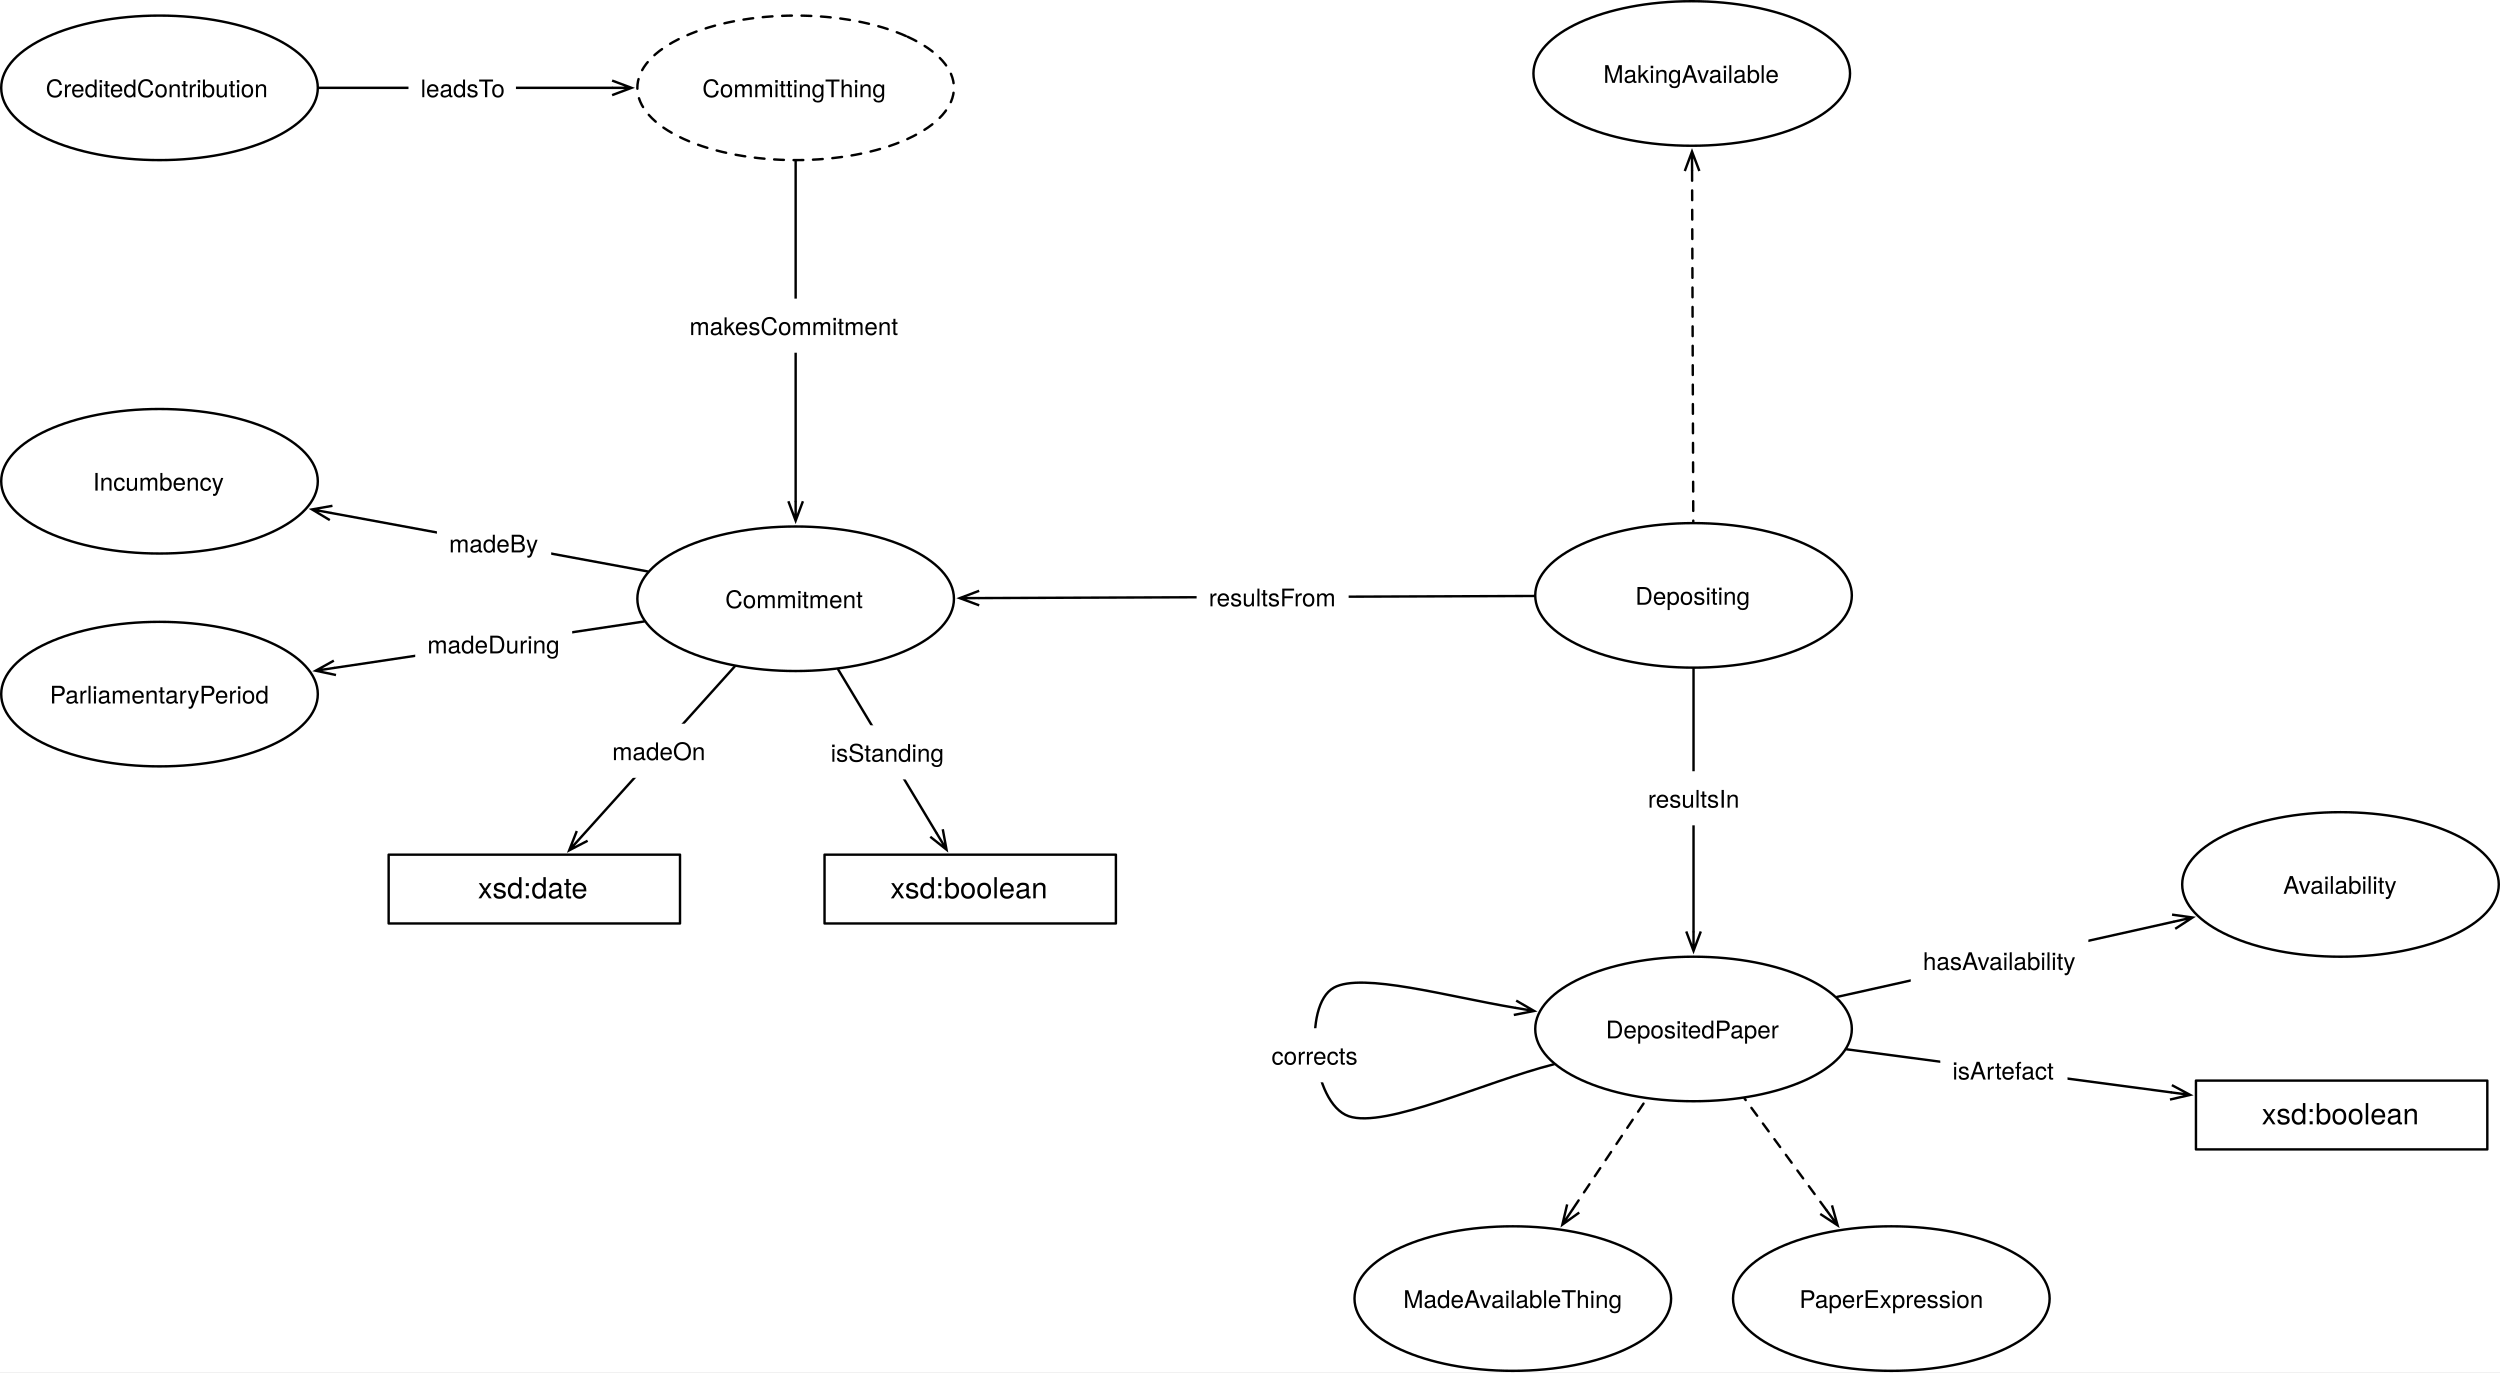
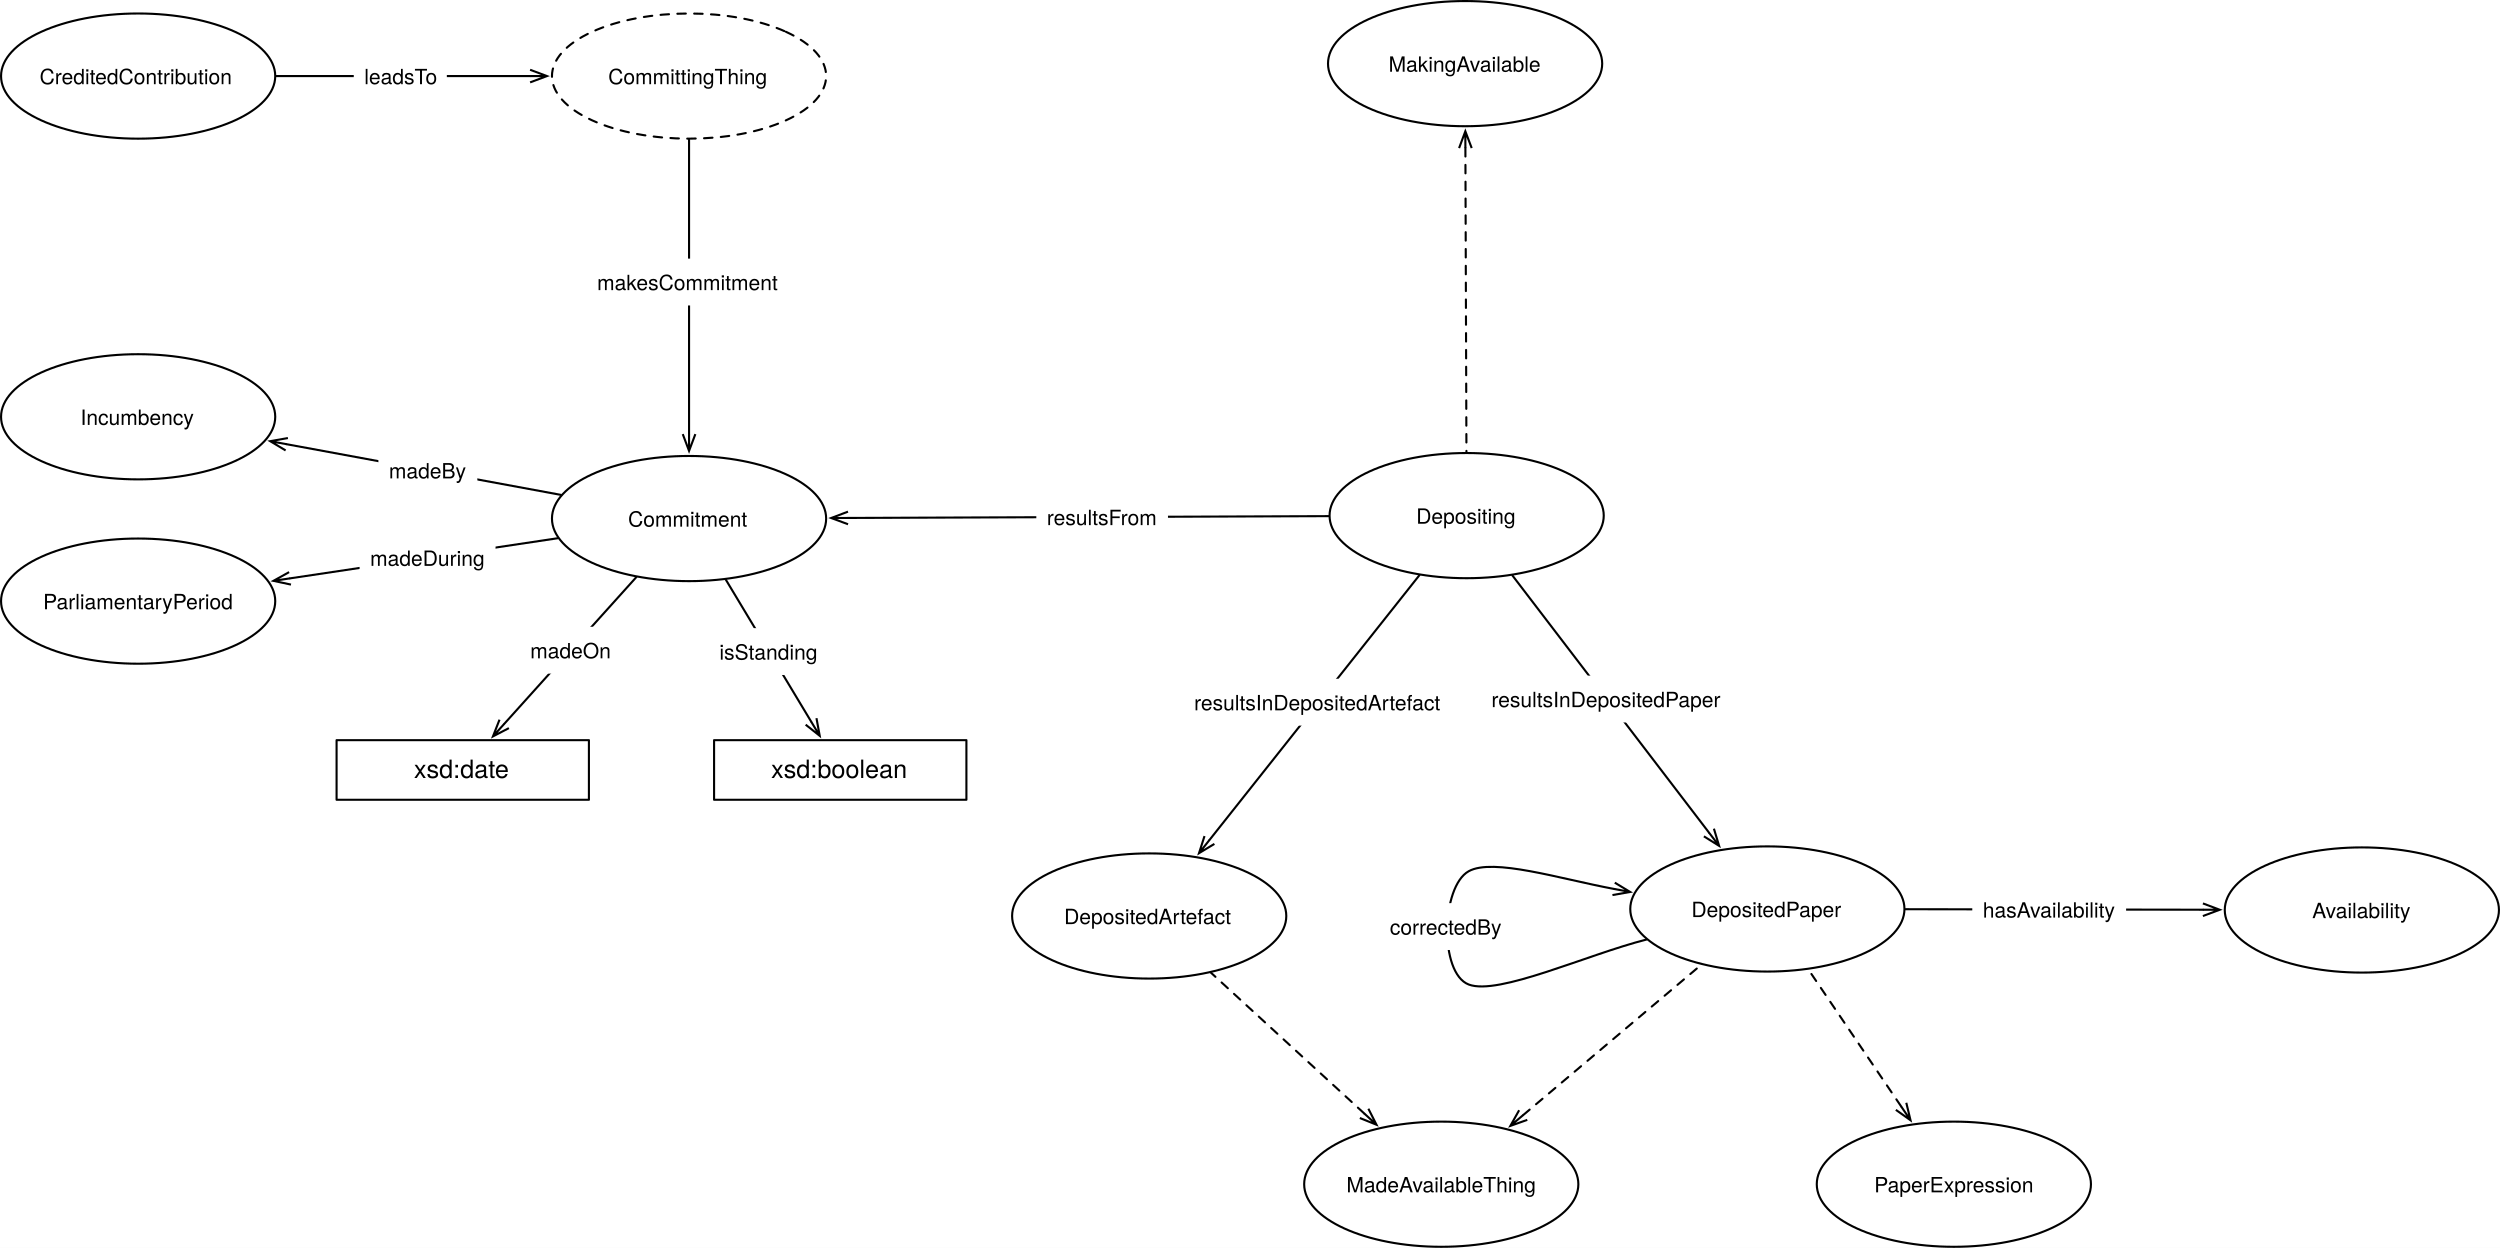
- <svg xmlns="http://www.w3.org/2000/svg" version="1.1" viewBox="184.813 101.547 1029.653 565.095" width="1029.653" height="565.095">
+ <svg xmlns="http://www.w3.org/2000/svg" version="1.1" viewBox="184.813 101.547 1188.93 593.441" width="1188.93" height="593.441">
  <defs>
    <marker orient="auto" overflow="visible" markerUnits="strokeWidth" id="StickArrow_Marker" stroke-linejoin="miter" stroke-miterlimit="10" viewBox="-9 -4 10 8" markerWidth="10" markerHeight="8" color="black">
      <g>
        <path d="M -8 0 L 0 0 M 0 3 L -8 0 L 0 -3" fill="none" stroke="currentColor" stroke-width="1" />
      </g>
    </marker>
    <marker orient="auto" overflow="visible" markerUnits="strokeWidth" id="StickArrow_Marker_2" stroke-linejoin="miter" stroke-miterlimit="10" viewBox="-1 -4 10 8" markerWidth="10" markerHeight="8" color="black">
      <g>
        <path d="M 8 0 L 0 0 M 0 -3 L 8 0 L 0 3" fill="none" stroke="currentColor" stroke-width="1" />
      </g>
    </marker>
  </defs>
  <g id="Canvas_1" stroke-opacity="1" fill="none" stroke-dasharray="none" fill-opacity="1" stroke="none">
-     <rect fill="white" x="184.813" y="101.547" width="1029.653" height="565.095" />
+     <rect fill="white" x="184.813" y="101.547" width="1188.93" height="593.441" />
    <g id="Canvas_1_Layer_1">
      <g id="Line_1108">
        <line x1="881.713" y1="171.975" x2="882.209" y2="316.496" marker-start="url(#StickArrow_Marker)" stroke="black" stroke-linecap="round" stroke-linejoin="round" stroke-dasharray="4.0,4.0" stroke-width="1" />
      </g>
      <g id="Graphic_1107">
        <ellipse cx="882.313" cy="346.76" rx="65.197" ry="29.764" fill="white" />
        <ellipse cx="882.313" cy="346.76" rx="65.197" ry="29.764" stroke="black" stroke-linecap="round" stroke-linejoin="round" stroke-width="1" />
        <text transform="translate(835.1551 340.6196)" fill="black">
          <tspan font-family="Helvetica Neue" font-size="10" fill="black" x="23.172" y="10">Depositing</tspan>
        </text>
      </g>
      <g id="Graphic_1103">
        <ellipse cx="512.509" cy="348.155" rx="65.197" ry="29.764" fill="white" />
        <ellipse cx="512.509" cy="348.155" rx="65.197" ry="29.764" stroke="black" stroke-linecap="round" stroke-linejoin="round" stroke-width="1" />
        <text transform="translate(465.352 342.0147)" fill="black">
          <tspan font-family="Helvetica Neue" font-size="10" fill="black" x="18.157" y="10">Commitment</tspan>
        </text>
      </g>
      <g id="Line_1102">
        <line x1="816.618" y1="347.007" x2="588.104" y2="347.869" marker-end="url(#StickArrow_Marker_2)" stroke="black" stroke-linecap="round" stroke-linejoin="round" stroke-width="1" />
      </g>
      <g id="Graphic_1101">
        <rect x="677.657" y="336.274" width="62.61" height="22.28" fill="white" />
        <text transform="translate(682.6572 341.2735)" fill="black">
          <tspan font-family="Helvetica Neue" font-size="10" fill="black" x="2877698e-19" y="10">resultsFrom</tspan>
        </text>
      </g>
      <g id="Line_1100">
        <line x1="512.509" y1="167.992" x2="512.509" y2="307.991" marker-end="url(#StickArrow_Marker_2)" stroke="black" stroke-linecap="round" stroke-linejoin="round" stroke-width="1" />
      </g>
      <g id="Graphic_1099">
        <rect x="463.779" y="224.539" width="97.46" height="22.28" fill="white" />
        <text transform="translate(468.7794 229.5388)" fill="black">
          <tspan font-family="Helvetica Neue" font-size="10" fill="black" x="0" y="10">makesCommitment</tspan>
        </text>
      </g>
      <g id="Graphic_1097">
        <ellipse cx="250.509" cy="387.425" rx="65.197" ry="29.764" fill="white" />
        <ellipse cx="250.509" cy="387.425" rx="65.197" ry="29.764" stroke="black" stroke-linecap="round" stroke-linejoin="round" stroke-width="1" />
        <text transform="translate(203.352 381.285)" fill="black">
          <tspan font-family="Helvetica Neue" font-size="10" fill="black" x="1.972" y="10">ParliamentaryPeriod</tspan>
        </text>
      </g>
      <g id="Line_1096">
        <line x1="450.058" y1="357.515" x2="322.752" y2="376.597" marker-end="url(#StickArrow_Marker_2)" stroke="black" stroke-linecap="round" stroke-linejoin="round" stroke-width="1" />
      </g>
      <g id="Graphic_1095">
        <rect x="355.827" y="355.654" width="64.65" height="22.28" fill="white" />
        <text transform="translate(360.8268 360.6542)" fill="black">
          <tspan font-family="Helvetica Neue" font-size="10" fill="black" x="7247536e-19" y="10">madeDuring</tspan>
        </text>
      </g>
      <g id="Graphic_1094">
        <ellipse cx="250.509" cy="299.76" rx="65.197" ry="29.764" fill="white" />
        <ellipse cx="250.509" cy="299.76" rx="65.197" ry="29.764" stroke="black" stroke-linecap="round" stroke-linejoin="round" stroke-width="1" />
        <text transform="translate(203.352 293.6198)" fill="black">
          <tspan font-family="Helvetica Neue" font-size="10" fill="black" x="19.737" y="10">Incumbency</tspan>
        </text>
      </g>
      <g id="Line_1093">
        <line x1="451.565" y1="336.897" x2="321.189" y2="312.815" marker-end="url(#StickArrow_Marker_2)" stroke="black" stroke-linecap="round" stroke-linejoin="round" stroke-width="1" />
      </g>
      <g id="Graphic_1092">
        <rect x="364.773" y="314.071" width="47.05" height="22.28" fill="white" />
        <text transform="translate(369.7728 319.0711)" fill="black">
          <tspan font-family="Helvetica Neue" font-size="10" fill="black" x="0" y="10">madeBy</tspan>
        </text>
      </g>
      <g id="Graphic_1091">
-         <ellipse cx="882.313" cy="525.342" rx="65.197" ry="29.764" fill="white" />
-         <ellipse cx="882.313" cy="525.342" rx="65.197" ry="29.764" stroke="black" stroke-linecap="round" stroke-linejoin="round" stroke-width="1" />
-         <text transform="translate(835.1551 519.2022)" fill="black">
+         <ellipse cx="1025.32" cy="533.831" rx="65.197" ry="29.764" fill="white" />
+         <ellipse cx="1025.32" cy="533.831" rx="65.197" ry="29.764" stroke="black" stroke-linecap="round" stroke-linejoin="round" stroke-width="1" />
+         <text transform="translate(978.162 527.6907)" fill="black">
          <tspan font-family="Helvetica Neue" font-size="10" fill="black" x="11.042" y="10">DepositedPaper</tspan>
        </text>
      </g>
      <g id="Line_1090">
-         <line x1="882.313" y1="377.023" x2="882.313" y2="485.178" marker-end="url(#StickArrow_Marker_2)" stroke="black" stroke-linecap="round" stroke-linejoin="round" stroke-width="1" />
+         <line x1="904.104" y1="375.265" x2="997.516" y2="497.46" marker-end="url(#StickArrow_Marker_2)" stroke="black" stroke-linecap="round" stroke-linejoin="round" stroke-width="1" />
      </g>
      <g id="Graphic_1089">
-         <rect x="858.513" y="419.191" width="47.6" height="22.28" fill="white" />
-         <text transform="translate(863.5126 424.1911)" fill="black">
-           <tspan font-family="Helvetica Neue" font-size="10" fill="black" x="0" y="10">resultsIn</tspan>
+         <rect x="889.084" y="422.854" width="119.83" height="22.28" fill="white" />
+         <text transform="translate(894.0839 427.8537)" fill="black">
+           <tspan font-family="Helvetica Neue" font-size="10" fill="black" x="8739676e-19" y="10">resultsInDepositedPaper</tspan>
        </text>
      </g>
      <g id="Line_1088">
-         <line x1="832.749" y1="599.273" x2="862.95" y2="554.224" marker-start="url(#StickArrow_Marker)" stroke="black" stroke-linecap="round" stroke-linejoin="round" stroke-dasharray="4.0,4.0" stroke-width="1" />
+         <line x1="909.21" y1="631.83" x2="993.912" y2="560.34" marker-start="url(#StickArrow_Marker)" stroke="black" stroke-linecap="round" stroke-linejoin="round" stroke-dasharray="4.0,4.0" stroke-width="1" />
      </g>
      <g id="Line_1087">
-         <path d="M 824.78 539.89 C 796.612 547.012 755.367 566.52 740.267 561.26 C 725.168 555.999 721.122 515.53 734.173 508.324 C 745.784 501.913 781.275 512.026 808.777 516.611" marker-end="url(#StickArrow_Marker_2)" stroke="black" stroke-linecap="round" stroke-linejoin="round" stroke-width="1" />
+         <path d="M 967.787 548.378 C 939.619 555.501 897.358 575.162 883.274 569.748 C 869.19 564.334 870.158 523.209 883.274 515.89 C 894.841 509.435 926.817 519.52 952.201 524.265" marker-end="url(#StickArrow_Marker_2)" stroke="black" stroke-linecap="round" stroke-linejoin="round" stroke-width="1" />
      </g>
      <g id="Graphic_1086">
-         <rect x="703.498" y="525.029" width="46.48" height="22.28" fill="white" />
-         <text transform="translate(708.4976 530.0287)" fill="black">
-           <tspan font-family="Helvetica Neue" font-size="10" fill="black" x="0" y="10">corrects</tspan>
+         <rect x="840.787" y="531.056" width="64.63" height="22.28" fill="white" />
+         <text transform="translate(845.7871 536.0556)" fill="black">
+           <tspan font-family="Helvetica Neue" font-size="10" fill="black" x="50803806e-20" y="10">correctedBy</tspan>
        </text>
      </g>
      <g id="Graphic_1085">
-         <ellipse cx="1148.769" cy="465.815" rx="65.197" ry="29.764" fill="white" />
-         <ellipse cx="1148.769" cy="465.815" rx="65.197" ry="29.764" stroke="black" stroke-linecap="round" stroke-linejoin="round" stroke-width="1" />
-         <text transform="translate(1101.612 459.6747)" fill="black">
+         <ellipse cx="1308.046" cy="534.315" rx="65.197" ry="29.764" fill="white" />
+         <ellipse cx="1308.046" cy="534.315" rx="65.197" ry="29.764" stroke="black" stroke-linecap="round" stroke-linejoin="round" stroke-width="1" />
+         <text transform="translate(1260.889 528.1752)" fill="black">
          <tspan font-family="Helvetica Neue" font-size="10" fill="black" x="23.547" y="10">Availability</tspan>
        </text>
      </g>
      <g id="Line_1084">
-         <line x1="941.377" y1="512.147" x2="1080.043" y2="481.168" marker-end="url(#StickArrow_Marker_2)" stroke="black" stroke-linecap="round" stroke-linejoin="round" stroke-width="1" />
+         <line x1="1091.016" y1="533.943" x2="1232.45" y2="534.186" marker-end="url(#StickArrow_Marker_2)" stroke="black" stroke-linecap="round" stroke-linejoin="round" stroke-width="1" />
      </g>
      <g id="Graphic_1083">
-         <rect x="971.779" y="486.044" width="73.15" height="22.28" fill="white" />
-         <text transform="translate(976.7795 491.0439)" fill="black">
+         <rect x="1122.776" y="522.92" width="73.15" height="22.28" fill="white" />
+         <text transform="translate(1127.776 527.9204)" fill="black">
          <tspan font-family="Helvetica Neue" font-size="10" fill="black" x="7247536e-19" y="10">hasAvailability</tspan>
        </text>
      </g>
      <g id="Graphic_1080">
        <rect x="344.882" y="453.543" width="120" height="28.346" fill="white" />
        <rect x="344.882" y="453.543" width="120" height="28.346" stroke="black" stroke-linecap="round" stroke-linejoin="round" stroke-width="1" />
        <text transform="translate(349.8819 460.5485)" fill="black">
          <tspan font-family="Helvetica Neue" font-size="12" fill="black" x="31.774" y="11">xsd:date</tspan>
        </text>
      </g>
      <g id="Line_1079">
        <line x1="487.387" y1="376.063" x2="424.598" y2="445.814" marker-end="url(#StickArrow_Marker_2)" stroke="black" stroke-linecap="round" stroke-linejoin="round" stroke-width="1" />
      </g>
      <g id="Graphic_1078">
        <rect x="431.972" y="399.622" width="48.36" height="22.28" fill="white" />
        <text transform="translate(436.9717 404.6217)" fill="black">
          <tspan font-family="Helvetica Neue" font-size="10" fill="black" x="29132252e-20" y="10">madeOn</tspan>
        </text>
      </g>
      <g id="Graphic_1077">
        <ellipse cx="512.509" cy="137.728" rx="65.197" ry="29.764" fill="white" />
        <path d="M 558.611 116.682 C 584.072 128.305 584.072 147.151 558.611 158.774 C 533.15 170.398 491.869 170.398 466.408 158.774 C 440.947 147.151 440.947 128.305 466.408 116.682 C 491.869 105.058 533.15 105.058 558.611 116.682" stroke="black" stroke-linecap="round" stroke-linejoin="round" stroke-dasharray="4.0,4.0" stroke-width="1" />
        <text transform="translate(465.352 131.5882)" fill="black">
          <tspan font-family="Helvetica Neue" font-size="10" fill="black" x="8.717" y="10">CommittingThing</tspan>
        </text>
      </g>
      <g id="Graphic_1076">
        <ellipse cx="250.509" cy="137.728" rx="65.197" ry="29.764" fill="white" />
        <ellipse cx="250.509" cy="137.728" rx="65.197" ry="29.764" stroke="black" stroke-linecap="round" stroke-linejoin="round" stroke-width="1" />
        <text transform="translate(203.352 131.5882)" fill="black">
          <tspan font-family="Helvetica Neue" font-size="10" fill="black" x=".297" y="10">CreditedContribution</tspan>
        </text>
      </g>
      <g id="Line_1074">
        <line x1="316.206" y1="137.728" x2="436.913" y2="137.728" marker-end="url(#StickArrow_Marker_2)" stroke="black" stroke-linecap="round" stroke-linejoin="round" stroke-width="1" />
      </g>
      <g id="Graphic_1073">
        <rect x="353.052" y="126.588" width="44.26" height="22.28" fill="white" />
        <text transform="translate(358.0516 131.5882)" fill="black">
          <tspan font-family="Helvetica Neue" font-size="10" fill="black" x="0" y="10">leadsTo</tspan>
        </text>
      </g>
-       <g id="Graphic_1072">
-         <rect x="1089.242" y="546.602" width="120" height="28.346" fill="white" />
-         <rect x="1089.242" y="546.602" width="120" height="28.346" stroke="black" stroke-linecap="round" stroke-linejoin="round" stroke-width="1" />
-         <text transform="translate(1094.242 553.6073)" fill="black">
-           <tspan font-family="Helvetica Neue" font-size="12" fill="black" x="22.108" y="11">xsd:boolean</tspan>
-         </text>
-       </g>
-       <g id="Line_1071">
-         <line x1="945.424" y1="533.72" x2="1078.932" y2="551.442" marker-end="url(#StickArrow_Marker_2)" stroke="black" stroke-linecap="round" stroke-linejoin="round" stroke-width="1" />
-       </g>
-       <g id="Graphic_1070">
-         <rect x="983.941" y="531.171" width="52.4" height="22.28" fill="white" />
-         <text transform="translate(988.941 536.1706)" fill="black">
-           <tspan font-family="Helvetica Neue" font-size="10" fill="black" x="7283063e-19" y="10">isArtefact</tspan>
-         </text>
-       </g>
      <g id="Graphic_1110">
        <ellipse cx="881.575" cy="131.811" rx="65.197" ry="29.764" fill="white" />
        <ellipse cx="881.575" cy="131.811" rx="65.197" ry="29.764" stroke="black" stroke-linecap="round" stroke-linejoin="round" stroke-width="1" />
        <text transform="translate(834.4173 125.671)" fill="black">
          <tspan font-family="Helvetica Neue" font-size="10" fill="black" x="10.762" y="10">MakingAvailable</tspan>
        </text>
      </g>
      <g id="Graphic_1112">
-         <ellipse cx="807.874" cy="636.378" rx="65.197" ry="29.764" fill="white" />
-         <ellipse cx="807.874" cy="636.378" rx="65.197" ry="29.764" stroke="black" stroke-linecap="round" stroke-linejoin="round" stroke-width="1" />
-         <text transform="translate(760.7165 630.2379)" fill="black">
+         <ellipse cx="870.236" cy="664.724" rx="65.197" ry="29.764" fill="white" />
+         <ellipse cx="870.236" cy="664.724" rx="65.197" ry="29.764" stroke="black" stroke-linecap="round" stroke-linejoin="round" stroke-width="1" />
+         <text transform="translate(823.0787 658.5844)" fill="black">
          <tspan font-family="Helvetica Neue" font-size="10" fill="black" x="2.057" y="10">MadeAvailableThing</tspan>
        </text>
      </g>
      <g id="Graphic_1113">
        <rect x="524.409" y="453.543" width="120" height="28.346" fill="white" />
        <rect x="524.409" y="453.543" width="120" height="28.346" stroke="black" stroke-linecap="round" stroke-linejoin="round" stroke-width="1" />
        <text transform="translate(529.4094 460.5485)" fill="black">
          <tspan font-family="Helvetica Neue" font-size="12" fill="black" x="22.108" y="11">xsd:boolean</tspan>
        </text>
      </g>
      <g id="Line_1115">
        <line x1="530.03" y1="377.29" x2="570.527" y2="444.631" marker-end="url(#StickArrow_Marker_2)" stroke="black" stroke-linecap="round" stroke-linejoin="round" stroke-width="1" />
      </g>
      <g id="Graphic_1114">
        <rect x="521.934" y="400.271" width="57.23" height="22.28" fill="white" />
        <text transform="translate(526.9343 405.2708)" fill="black">
          <tspan font-family="Helvetica Neue" font-size="10" fill="black" x="0" y="10">isStanding</tspan>
        </text>
      </g>
      <g id="Graphic_1117">
-         <ellipse cx="963.779" cy="636.378" rx="65.197" ry="29.764" fill="white" />
-         <ellipse cx="963.779" cy="636.378" rx="65.197" ry="29.764" stroke="black" stroke-linecap="round" stroke-linejoin="round" stroke-width="1" />
-         <text transform="translate(916.622 630.2379)" fill="black">
+         <ellipse cx="1114.016" cy="664.724" rx="65.197" ry="29.764" fill="white" />
+         <ellipse cx="1114.016" cy="664.724" rx="65.197" ry="29.764" stroke="black" stroke-linecap="round" stroke-linejoin="round" stroke-width="1" />
+         <text transform="translate(1066.858 658.5844)" fill="black">
          <tspan font-family="Helvetica Neue" font-size="10" fill="black" x="9.287" y="10">PaperExpression</tspan>
        </text>
      </g>
      <g id="Line_1116">
-         <line x1="936.916" y1="599.764" x2="903.32" y2="553.974" marker-start="url(#StickArrow_Marker)" stroke="black" stroke-linecap="round" stroke-linejoin="round" stroke-dasharray="4.0,4.0" stroke-width="1" />
+         <line x1="1088.91" y1="627.675" x2="1044.871" y2="562.685" marker-start="url(#StickArrow_Marker)" stroke="black" stroke-linecap="round" stroke-linejoin="round" stroke-dasharray="4.0,4.0" stroke-width="1" />
+       </g>
+       <g id="Graphic_1118">
+         <ellipse cx="731.339" cy="537.165" rx="65.197" ry="29.764" fill="white" />
+         <ellipse cx="731.339" cy="537.165" rx="65.197" ry="29.764" stroke="black" stroke-linecap="round" stroke-linejoin="round" stroke-width="1" />
+         <text transform="translate(684.1811 531.0254)" fill="black">
+           <tspan font-family="Helvetica Neue" font-size="10" fill="black" x="6.692" y="10">DepositedArtefact</tspan>
+         </text>
+       </g>
+       <g id="Line_1120">
+         <line x1="859.806" y1="375.145" x2="759.996" y2="501.023" marker-end="url(#StickArrow_Marker_2)" stroke="black" stroke-linecap="round" stroke-linejoin="round" stroke-width="1" />
+       </g>
+       <g id="Graphic_1119">
+         <rect x="747.694" y="424.348" width="128.53" height="22.28" fill="white" />
+         <text transform="translate(752.6944 429.3478)" fill="black">
+           <tspan font-family="Helvetica Neue" font-size="10" fill="black" x="0" y="10">resultsInDepositedArtefact</tspan>
+         </text>
+       </g>
+       <g id="Line_1121">
+         <line x1="833.547" y1="631.03" x2="760.736" y2="564.163" marker-start="url(#StickArrow_Marker)" stroke="black" stroke-linecap="round" stroke-linejoin="round" stroke-dasharray="4.0,4.0" stroke-width="1" />
      </g>
    </g>
  </g>
</svg>
